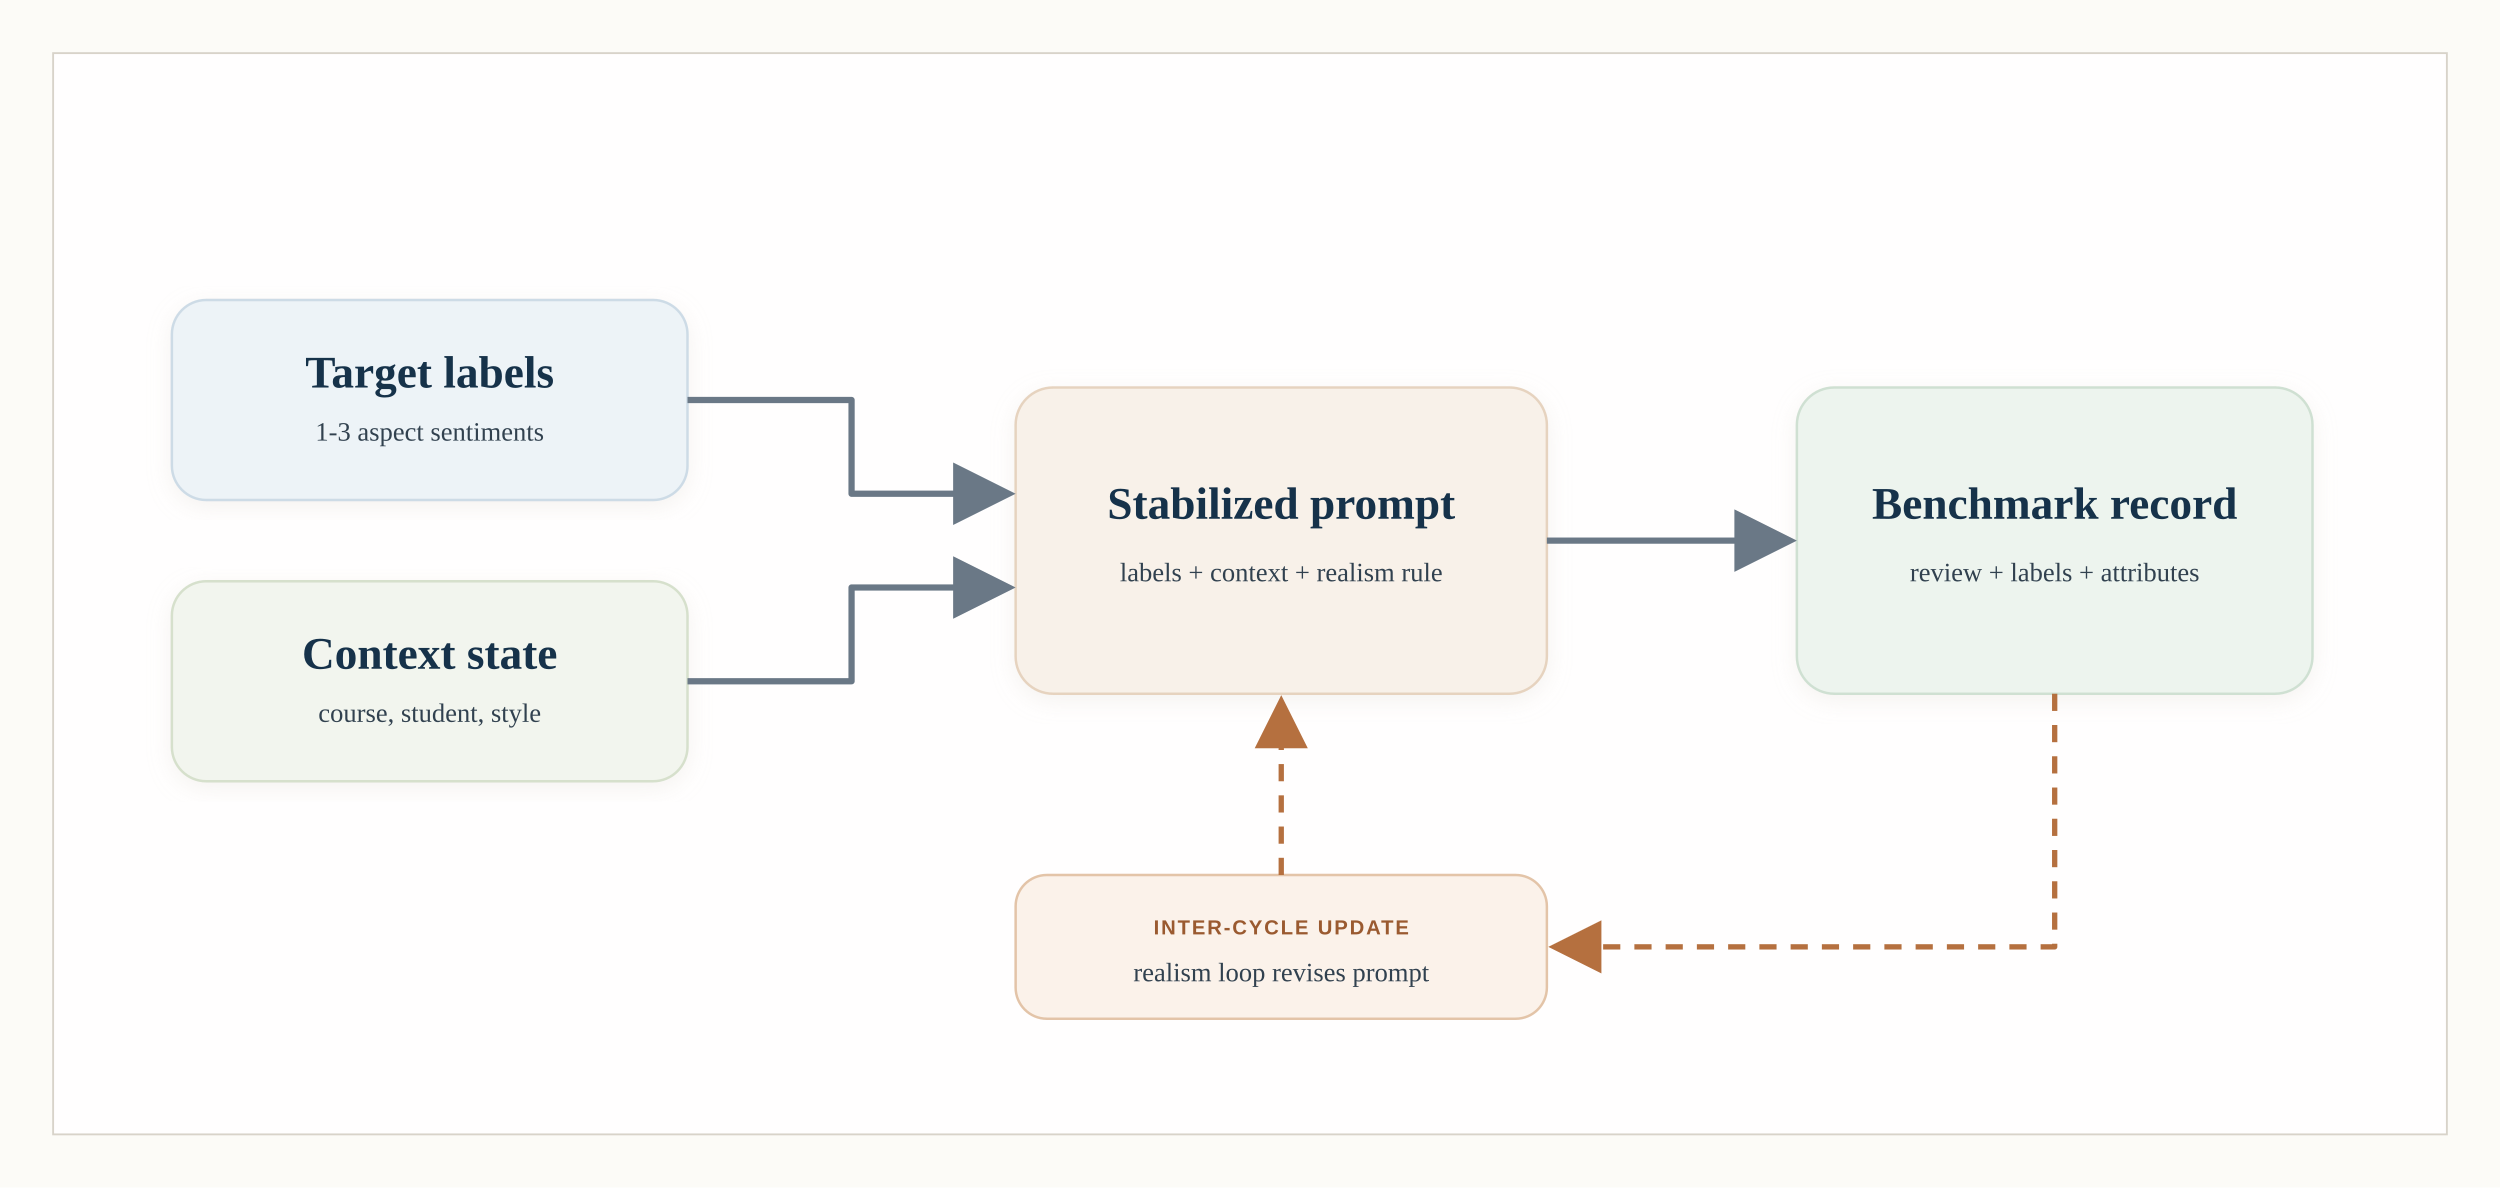
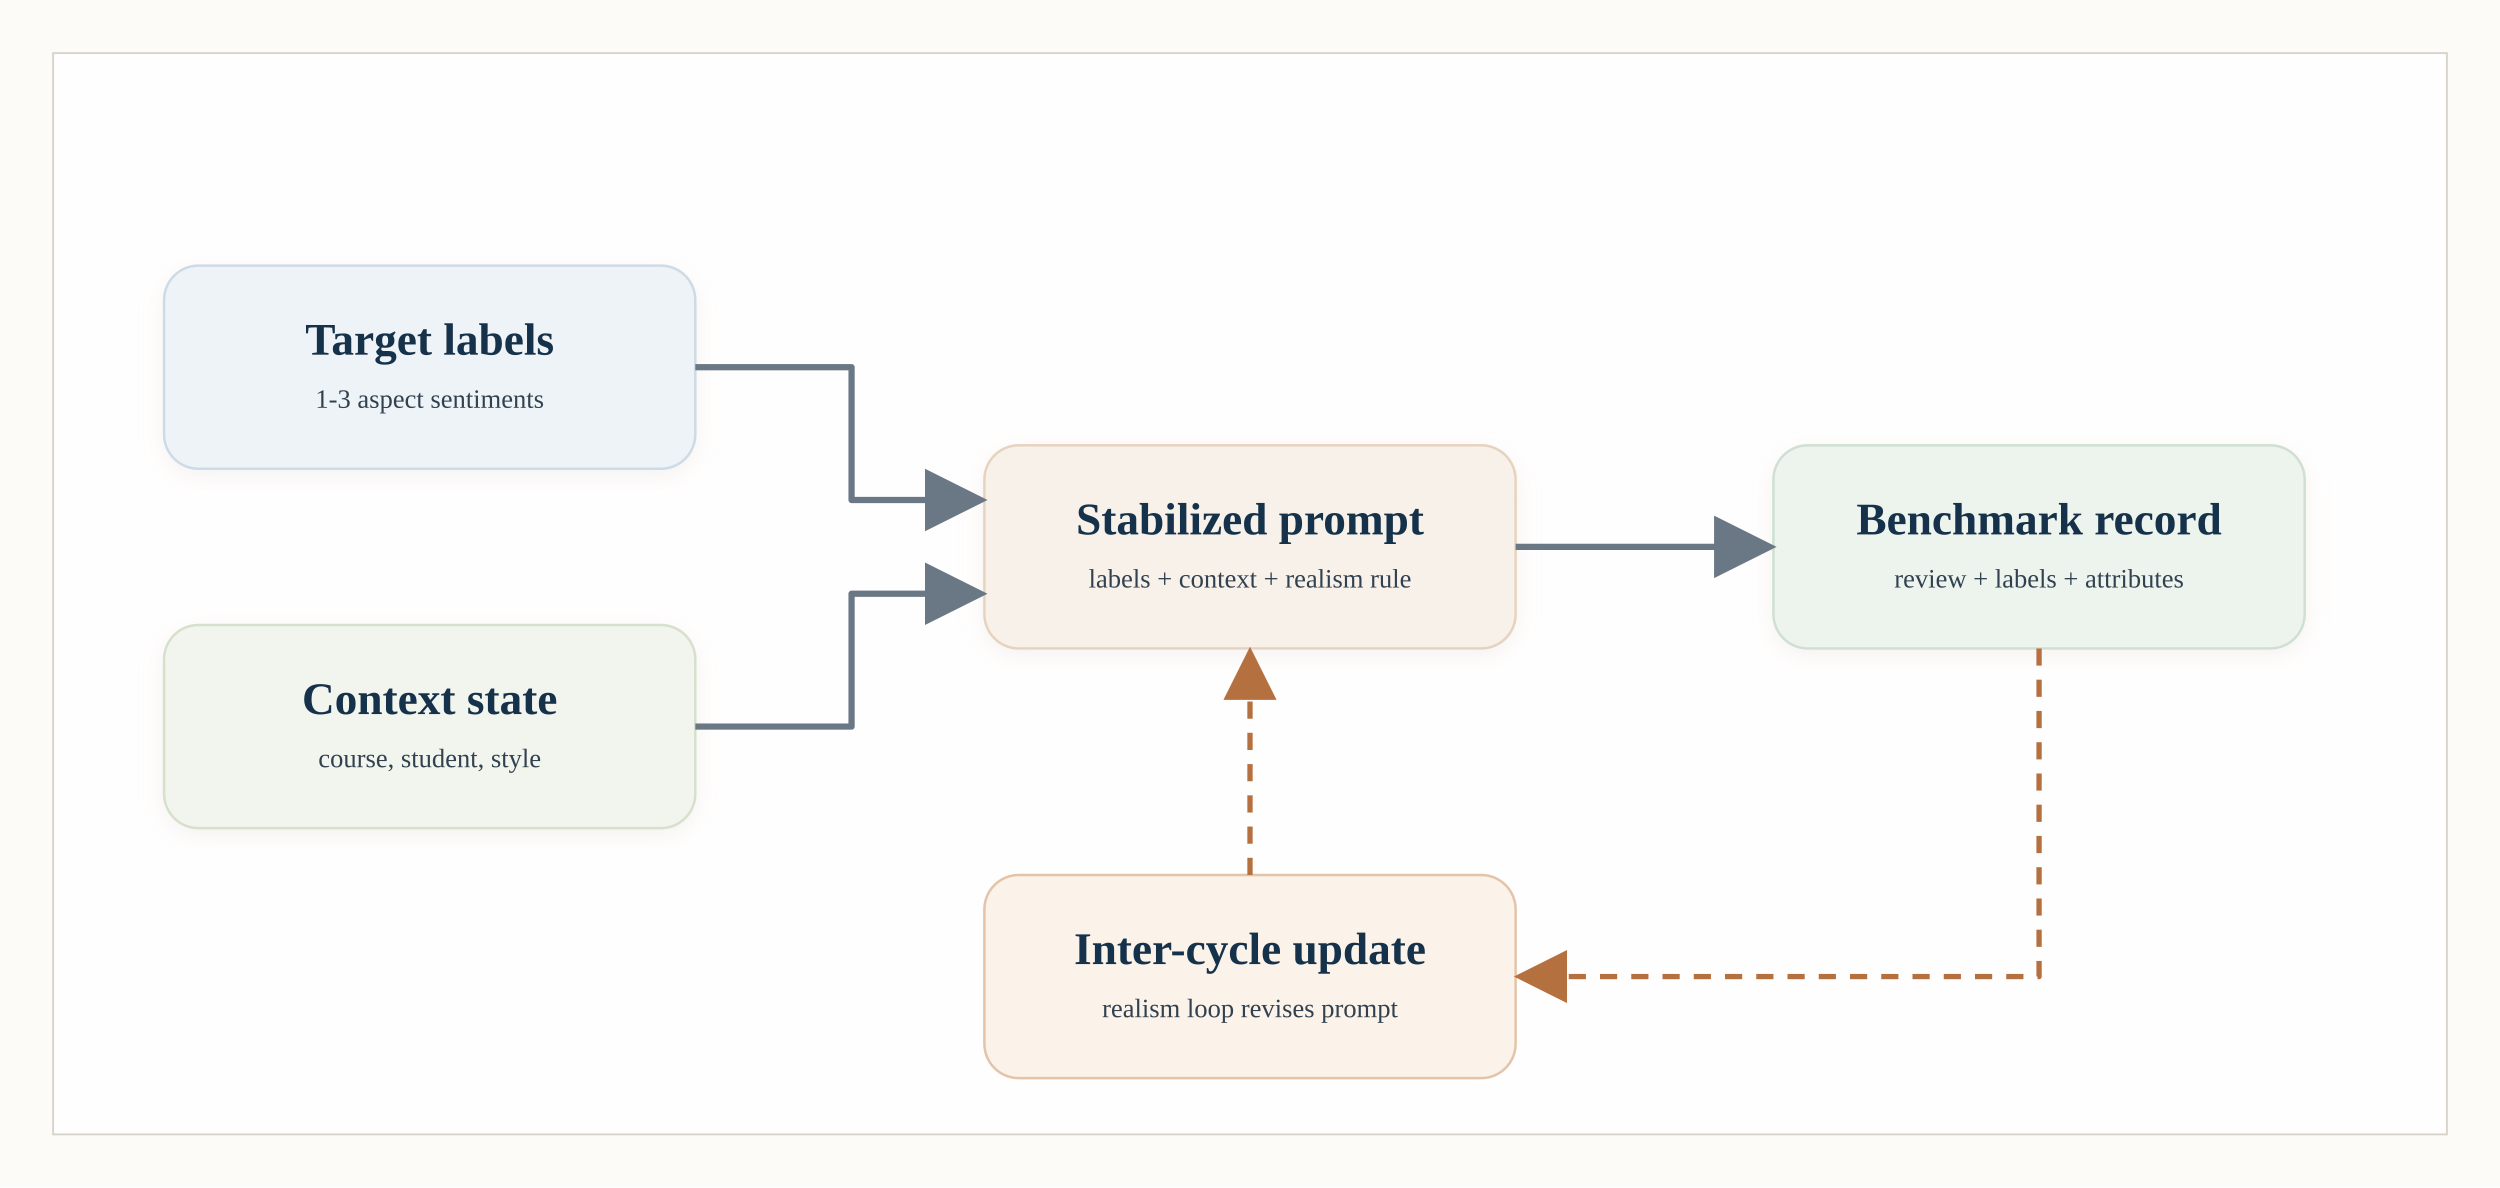
<svg xmlns="http://www.w3.org/2000/svg" width="1600" height="760" viewBox="0 0 1600 760" role="img" aria-label="Synthetic educational review generation pipeline">
  <defs>
    <style>
      .bg { fill: #fcfbf7; }
      .frame { fill: #fffefe; stroke: #d8d3c9; stroke-width: 1.2; }
      .label { font: 700 29px Georgia, "Times New Roman", serif; fill: #16324a; }
      .body { font: 17px Georgia, "Times New Roman", serif; fill: #31414f; }
      .chip { font: 700 13px Arial, sans-serif; fill: #9a5a30; letter-spacing: 0.09em; }
      .flow { stroke: #6a7886; stroke-width: 4; fill: none; marker-end: url(#arrow); stroke-linejoin: round; }
      .fb { stroke: #b5703f; stroke-width: 3.4; fill: none; marker-end: url(#arrowfb); stroke-dasharray: 11 9; stroke-linejoin: round; }
      .panelA { fill: #edf3f7; stroke: #cddbe6; stroke-width: 1.6; }
      .panelB { fill: #f2f5ee; stroke: #d6e0cc; stroke-width: 1.6; }
      .panelC { fill: #f8f1e9; stroke: #e6d3bf; stroke-width: 1.6; }
      .panelD { fill: #edf4ee; stroke: #cfe0d2; stroke-width: 1.6; }
      .fbbox { fill: #fbf2ea; stroke: #e3c4a8; stroke-width: 1.6; }
      .center { text-anchor: middle; }
    </style>
    <marker id="arrow" markerWidth="11" markerHeight="11" refX="8.5" refY="5" orient="auto">
      <path d="M0,0 L10,5 L0,10 z" fill="#6a7886" />
    </marker>
    <marker id="arrowfb" markerWidth="11" markerHeight="11" refX="8.5" refY="5" orient="auto">
      <path d="M0,0 L10,5 L0,10 z" fill="#b5703f" />
    </marker>
    <filter id="shadow" x="-10%" y="-10%" width="120%" height="120%">
      <feDropShadow dx="0" dy="4" stdDeviation="7" flood-color="#d9d3ca" flood-opacity="0.26" />
    </filter>
  </defs>
  <rect class="bg" width="1600" height="760" />
  <rect x="34" y="34" width="1532" height="692" class="frame" />
-   <rect x="110" y="192" width="330" height="128" rx="22" class="panelA" filter="url(#shadow)" />
-   <text x="275" y="248" class="label center">Target labels</text>
-   <text x="275" y="282" class="body center">1-3 aspect sentiments</text>
-   <rect x="110" y="372" width="330" height="128" rx="22" class="panelB" filter="url(#shadow)" />
-   <text x="275" y="428" class="label center">Context state</text>
-   <text x="275" y="462" class="body center">course, student, style</text>
-   <rect x="650" y="248" width="340" height="196" rx="24" class="panelC" filter="url(#shadow)" />
-   <text x="820" y="332" class="label center">Stabilized prompt</text>
-   <text x="820" y="372" class="body center">labels + context + realism rule</text>
-   <rect x="1150" y="248" width="330" height="196" rx="24" class="panelD" filter="url(#shadow)" />
-   <text x="1315" y="332" class="label center">Benchmark record</text>
-   <text x="1315" y="372" class="body center">review + labels + attributes</text>
-   <rect x="650" y="560" width="340" height="92" rx="20" class="fbbox" />
-   <text x="820" y="598" class="chip center">INTER-CYCLE UPDATE</text>
-   <text x="820" y="628" class="body center">realism loop revises prompt</text>
-   <path class="flow" d="M440 256 L545 256 L545 316 L644 316" />
-   <path class="flow" d="M440 436 L545 436 L545 376 L644 376" />
-   <path class="flow" d="M990 346 L1144 346" />
-   <path class="fb" d="M1315 444 L1315 606 L996 606" />
-   <path class="fb" d="M820 560 L820 450" />
+   <rect x="105" y="170" width="340" height="130" rx="22" class="panelA" filter="url(#shadow)" />
+   <text x="275" y="227" class="label center">Target labels</text>
+   <text x="275" y="261" class="body center">1-3 aspect sentiments</text>
+   <rect x="105" y="400" width="340" height="130" rx="22" class="panelB" filter="url(#shadow)" />
+   <text x="275" y="457" class="label center">Context state</text>
+   <text x="275" y="491" class="body center">course, student, style</text>
+   <rect x="630" y="285" width="340" height="130" rx="22" class="panelC" filter="url(#shadow)" />
+   <text x="800" y="342" class="label center">Stabilized prompt</text>
+   <text x="800" y="376" class="body center">labels + context + realism rule</text>
+   <rect x="1135" y="285" width="340" height="130" rx="22" class="panelD" filter="url(#shadow)" />
+   <text x="1305" y="342" class="label center">Benchmark record</text>
+   <text x="1305" y="376" class="body center">review + labels + attributes</text>
+   <rect x="630" y="560" width="340" height="130" rx="22" class="fbbox" />
+   <text x="800" y="617" class="label center">Inter-cycle update</text>
+   <text x="800" y="651" class="body center">realism loop revises prompt</text>
+   <path class="flow" d="M445 235 L545 235 L545 320 L626 320" />
+   <path class="flow" d="M445 465 L545 465 L545 380 L626 380" />
+   <path class="flow" d="M970 350 L1131 350" />
+   <path class="fb" d="M1305 415 L1305 625 L974 625" />
+   <path class="fb" d="M800 560 L800 419" />
</svg>
